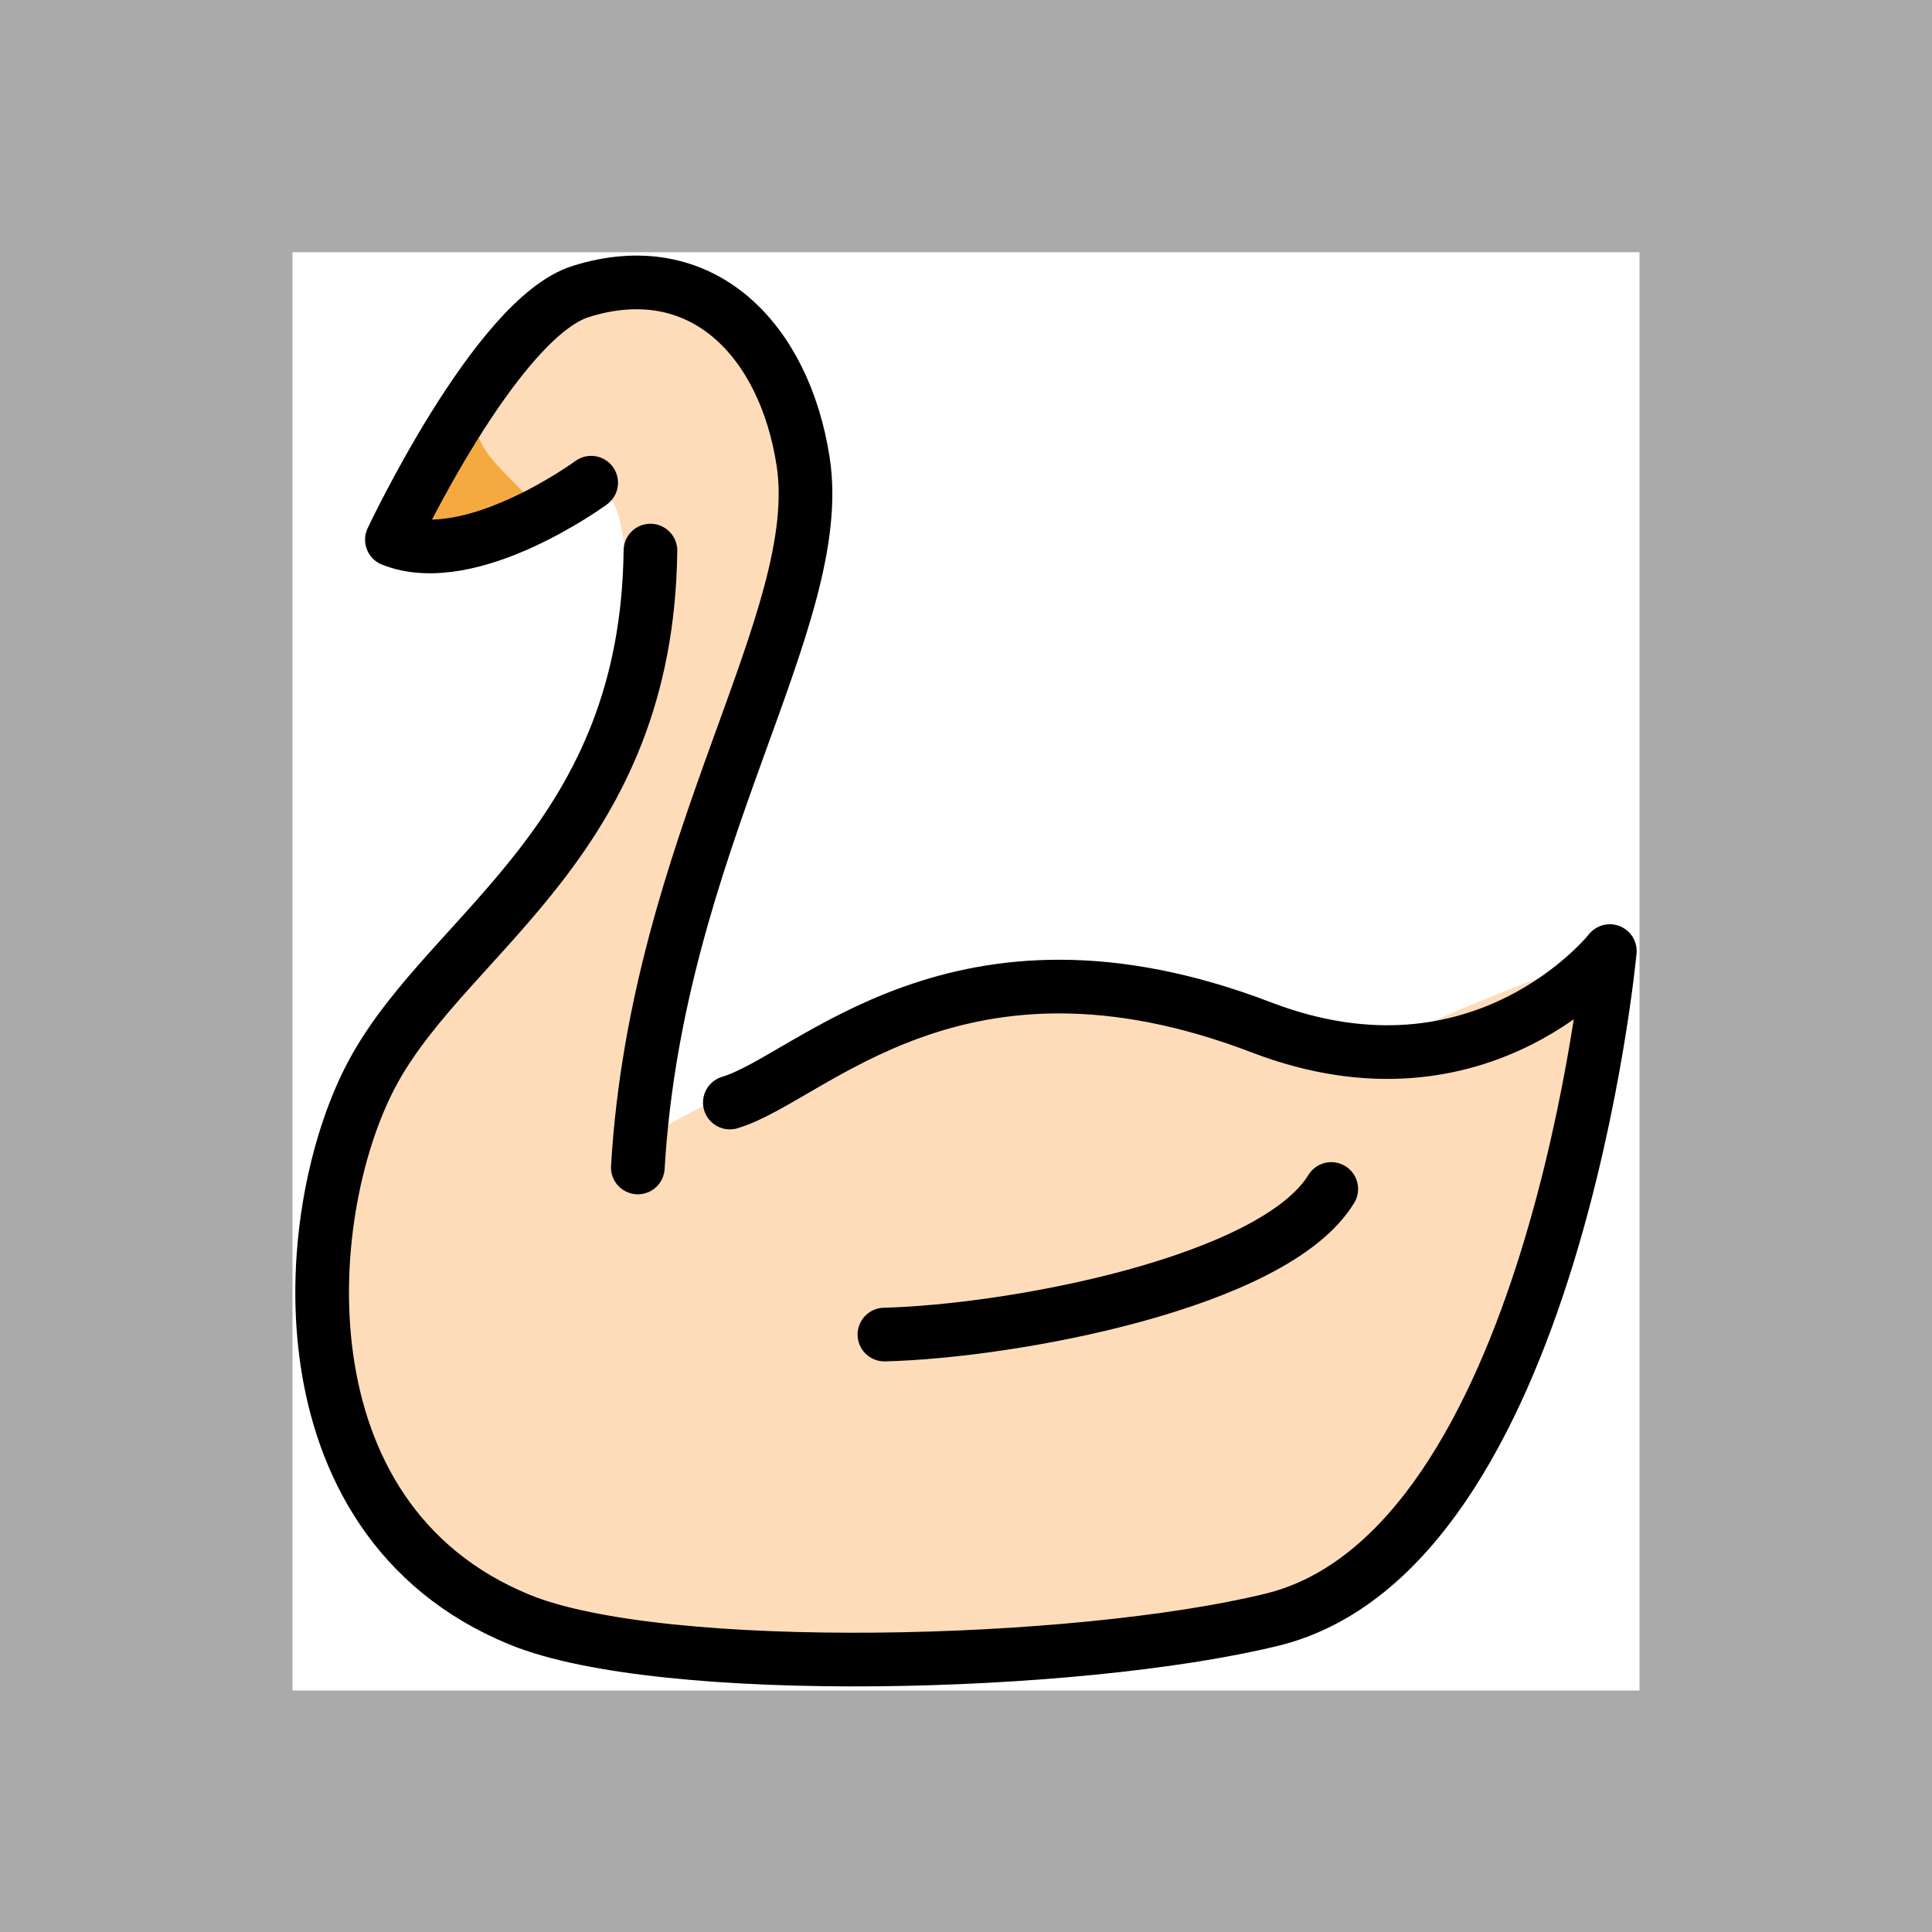
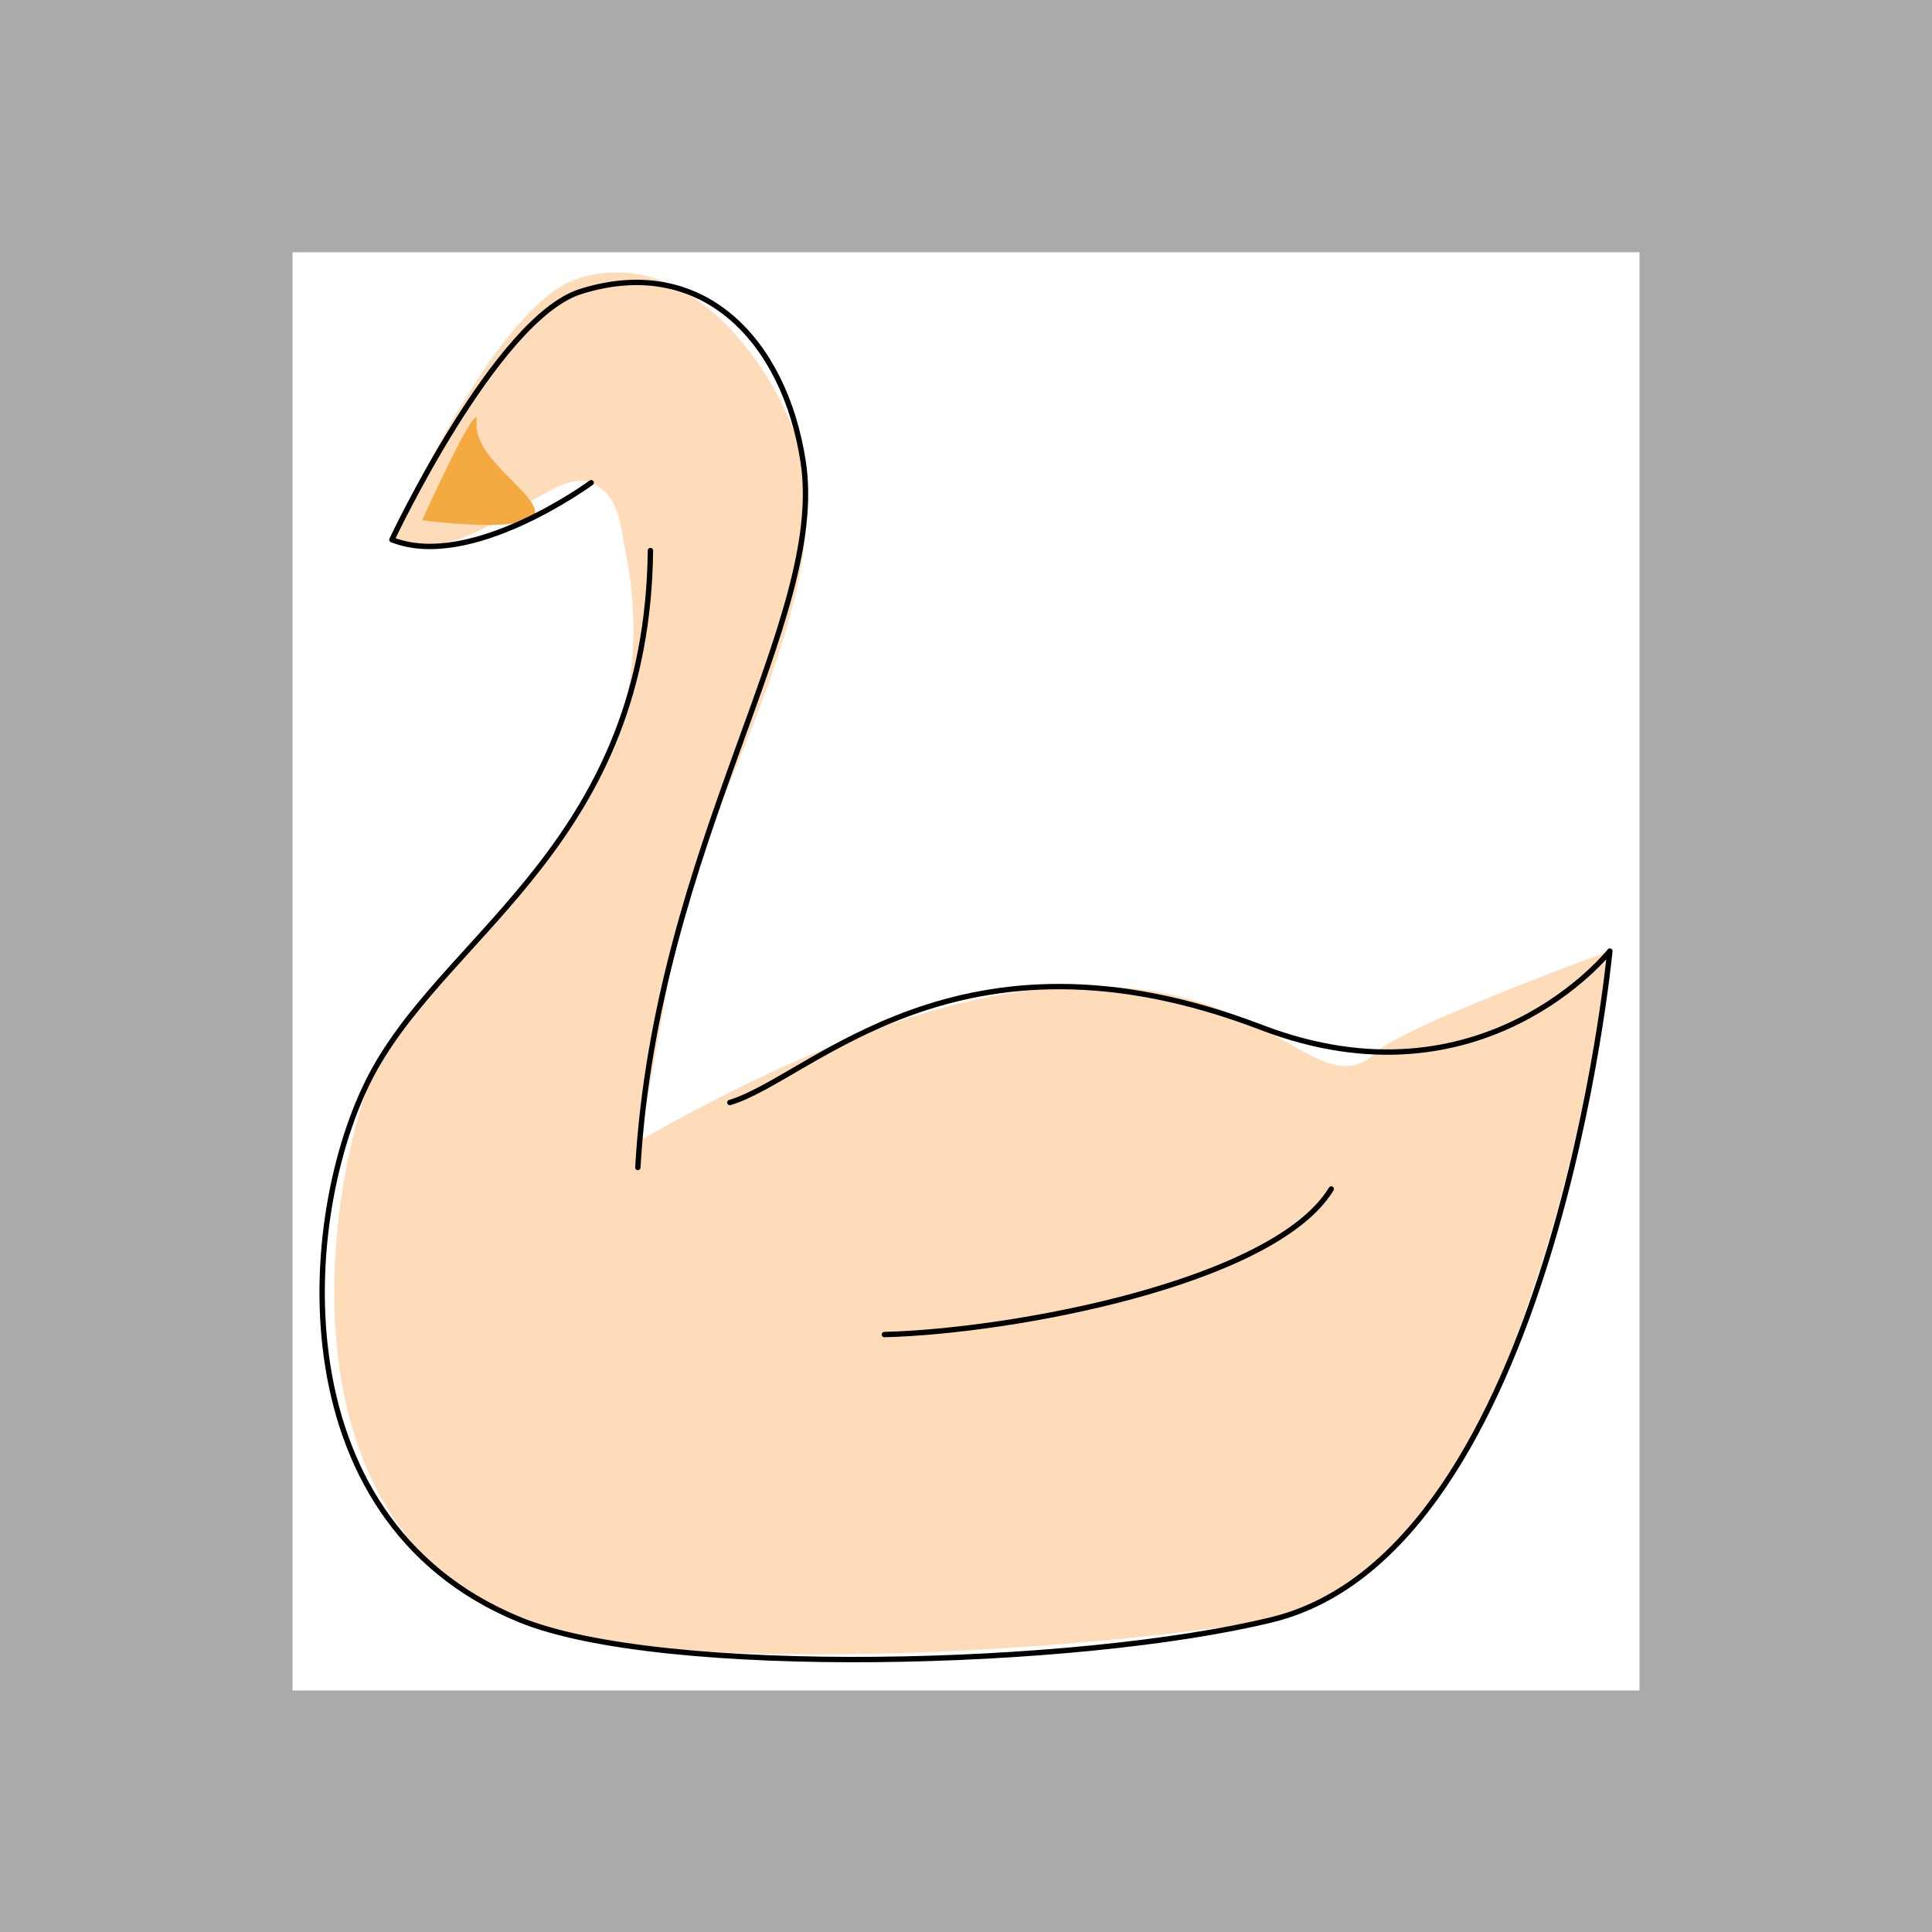
<svg xmlns="http://www.w3.org/2000/svg" id="emoji" viewBox="0 0 72 72">
  <path id="debug_frame_o" fill="#aaaaaa" stroke="#000000" stroke-width="0" d="M 0 0 h 72 v 72 h -72 z" />
  <path id="debug_frame" fill="#ffffff" stroke="#000000" stroke-width="0" d="M 10.9 9.4 h 50.2 v 53.6 h -50.2 z" />
  <g id="color">
-     <path id="swan_body_fill" fill="#fedcba" d="M 23.842  42.51   c 22.03  -12.565 24.21  -.155 27.467  -3.309  .995  -.964 8.684  -3.756 8.684  -3.756   s  -2.749 23.3  -12.589 24.917   c  -7.378 1.212 -22.724  2.176 -28.036  0  -9.18 -3.761 -7.165 -16.346 -5.396 -20.54   2.055 -4.872  11.438 -8.786  9.335 -19.302   -.185 -.928 -.198 -2.071 -1.279 -2.53   -1.523 -.647 -4.48  3.294 -7.426  2.124   0  0  3.792 -8.743  6.939 -9.733   4.518 -1.422  7.863  4.188  8.388  6.822   1.117  5.61 -4.291  14.013 -4.796  18.1  C 25.107  35.522  23.842  42.51  23.842  42.51  Z" />
-     <path id="swan_beak" fill="#f4aa41" d="M 17.763  15.709   c  -.135  1.286  1.933  2.476  2.163  3.263  .295  1.012 -4.196 .418 -4.196 .418   S 17.873  14.664  17.763  15.709  Z" />
+     <path id="swan_body_fill" fill="#fedcba" d="M 23.84 42.51         C 45.87 29.94 48.05 42.35 51.31 39.20        C 52.31 38.24 59.99 35.44 59.99 35.44        S 57.24 58.74 47.40 60.36        c -7.378 1.212 -22.724 2.176 -28.036 0        c -9.18 -3.761 -7.165 -16.346 -5.396 -20.54        c 2.055 -4.872 11.438 -8.786 9.335 -19.302        c -.185 -.928 -.198 -2.071 -1.279 -2.53        c -1.523 -.647 -4.48 3.294 -7.426 2.124        c 0 0 3.792 -8.743 6.939 -9.733        c 4.518 -1.422 7.863 4.188 8.388 6.822        c 1.117 5.61 -4.291 14.013 -4.796 18.1        C 25.107 35.522 23.842 42.51 23.842 42.51        Z" />
+     <path id="swan_beak" fill="#f4aa41" d="M 17.763 15.709          c -.135 1.286 1.933 2.476 2.163 3.263         .295 1.012 -4.196 .418 -4.196 .418          S 17.873 14.664 17.763 15.709         Z" />
  </g>
-   <g id="swan_border_line" fill="none" stroke="#000000" stroke-linecap="round" stroke-linejoin="round" stroke-width="2">
-     <path id="swan_body_line" d="M 27.199 41.088   c 3.045 -.91 8.483 -7.14 19.812 -2.799 8.248 3.161 12.983 -2.845 12.983 -2.845  S 57.892 57.793 47.404 60.361   c -7.262 1.778 -22.724 2.176 -28.036 0 -9.18 -3.761 -8.225 -15.492 -5.396 -20.54 2.911 -5.194 10.142 -8.579 10.268 -19.302" />
-     <path id="swan_neck_line" d="  M 23.77 43.508   c .71 -12.082 7.066 -20.416 6.161 -26.306   -.695 -4.527 -3.774 -7.76 -8.292 -6.338   -3.147 .99 -7.034 9.249 -7.034 9.249   2.946 1.17 7.426 -2.124 7.426 -2.124  " />
-     <path id="swan_feather_line" d="M 49.612 44.31   c -2.133 3.499 -11.9 5.306 -16.652 5.425  " />
+   <g id="swan_border_line" fill="none" stroke="#000000" stroke-linecap="round" stroke-linejoin="round" stroke-width="0.2">
+     <path id="swan_body_line" d="M 27.199 41.088         c 3.045 -.91 8.483 -7.14 19.812 -2.799 8.248 3.161 12.983 -2.845 12.983 -2.845        S 57.892 57.793 47.404 60.361         c -7.262 1.778 -22.724 2.176 -28.036 0 -9.18 -3.761 -8.225 -15.492 -5.396 -20.54 2.911 -5.194 10.142 -8.579 10.268 -19.302" />
+     <path id="swan_neck_line" d="        M 23.77 43.508         c .71 -12.082 7.066 -20.416 6.161 -26.306         -.695 -4.527 -3.774 -7.76 -8.292 -6.338         -3.147 .99 -7.034 9.249 -7.034 9.249         2.946 1.17 7.426 -2.124 7.426 -2.124        " />
+     <path id="swan_feather_line" d="M 49.612 44.31         c -2.133 3.499 -11.9 5.306 -16.652 5.425  " />
  </g>
</svg>
